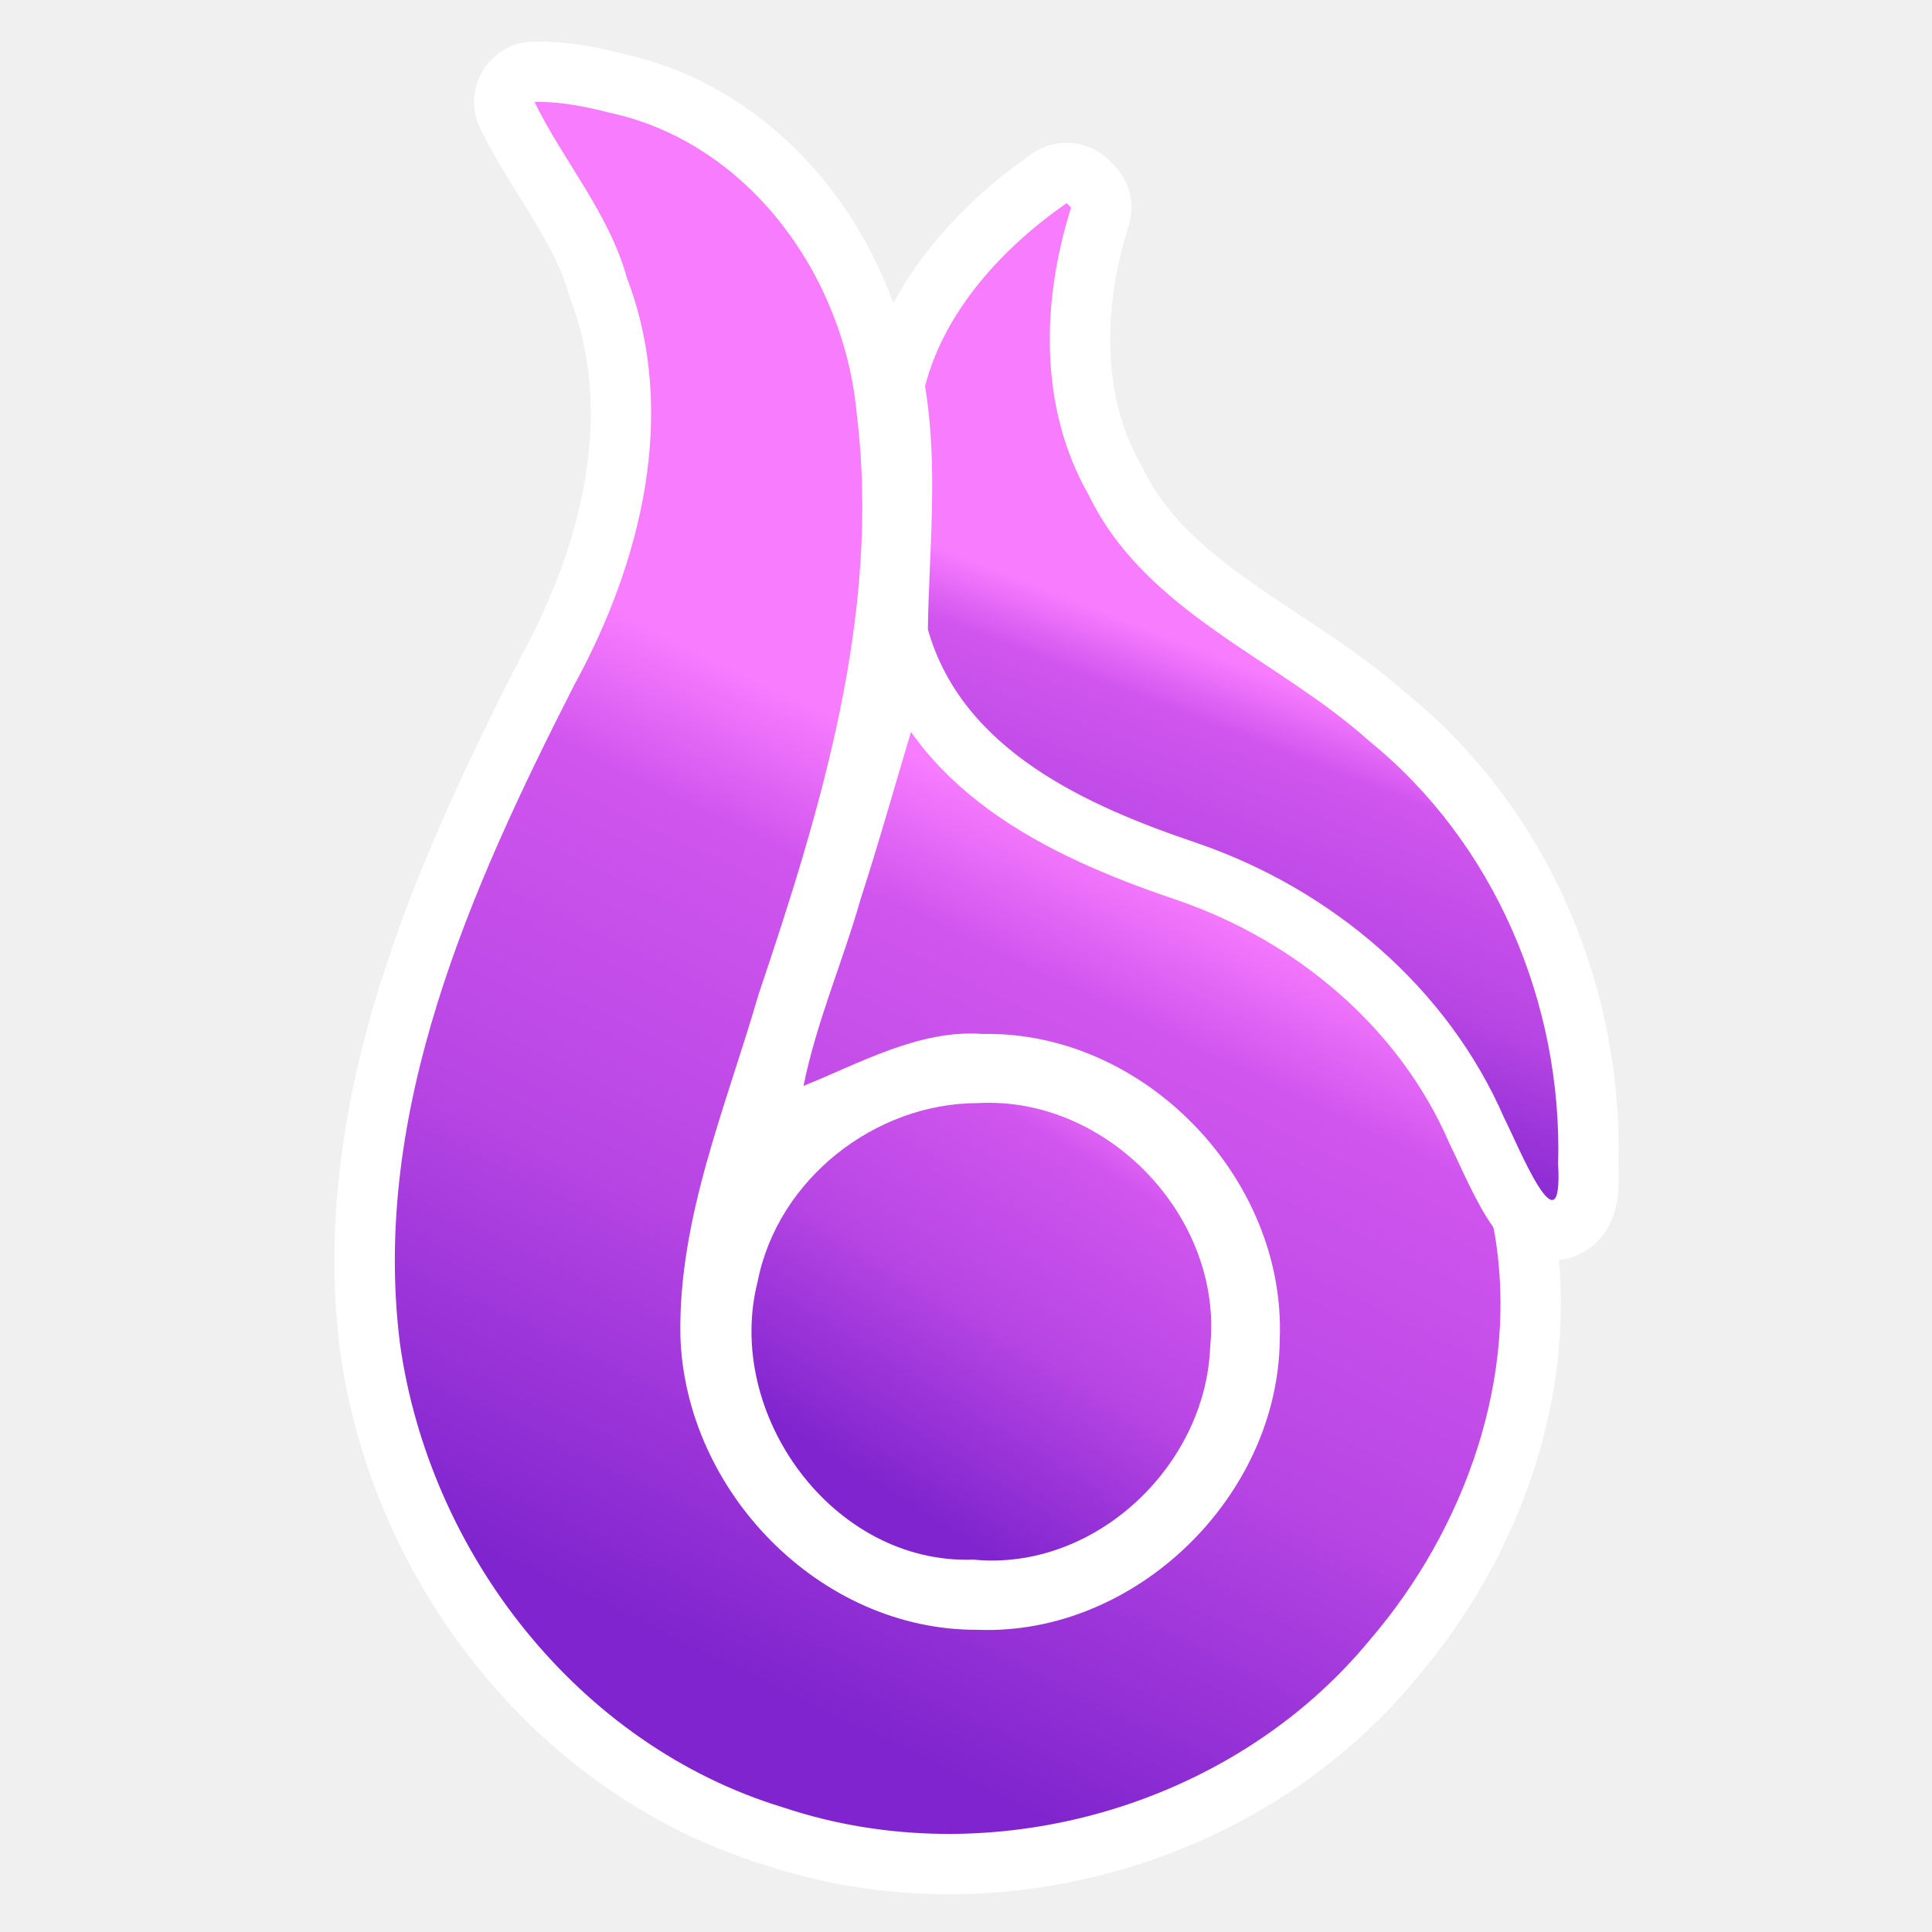
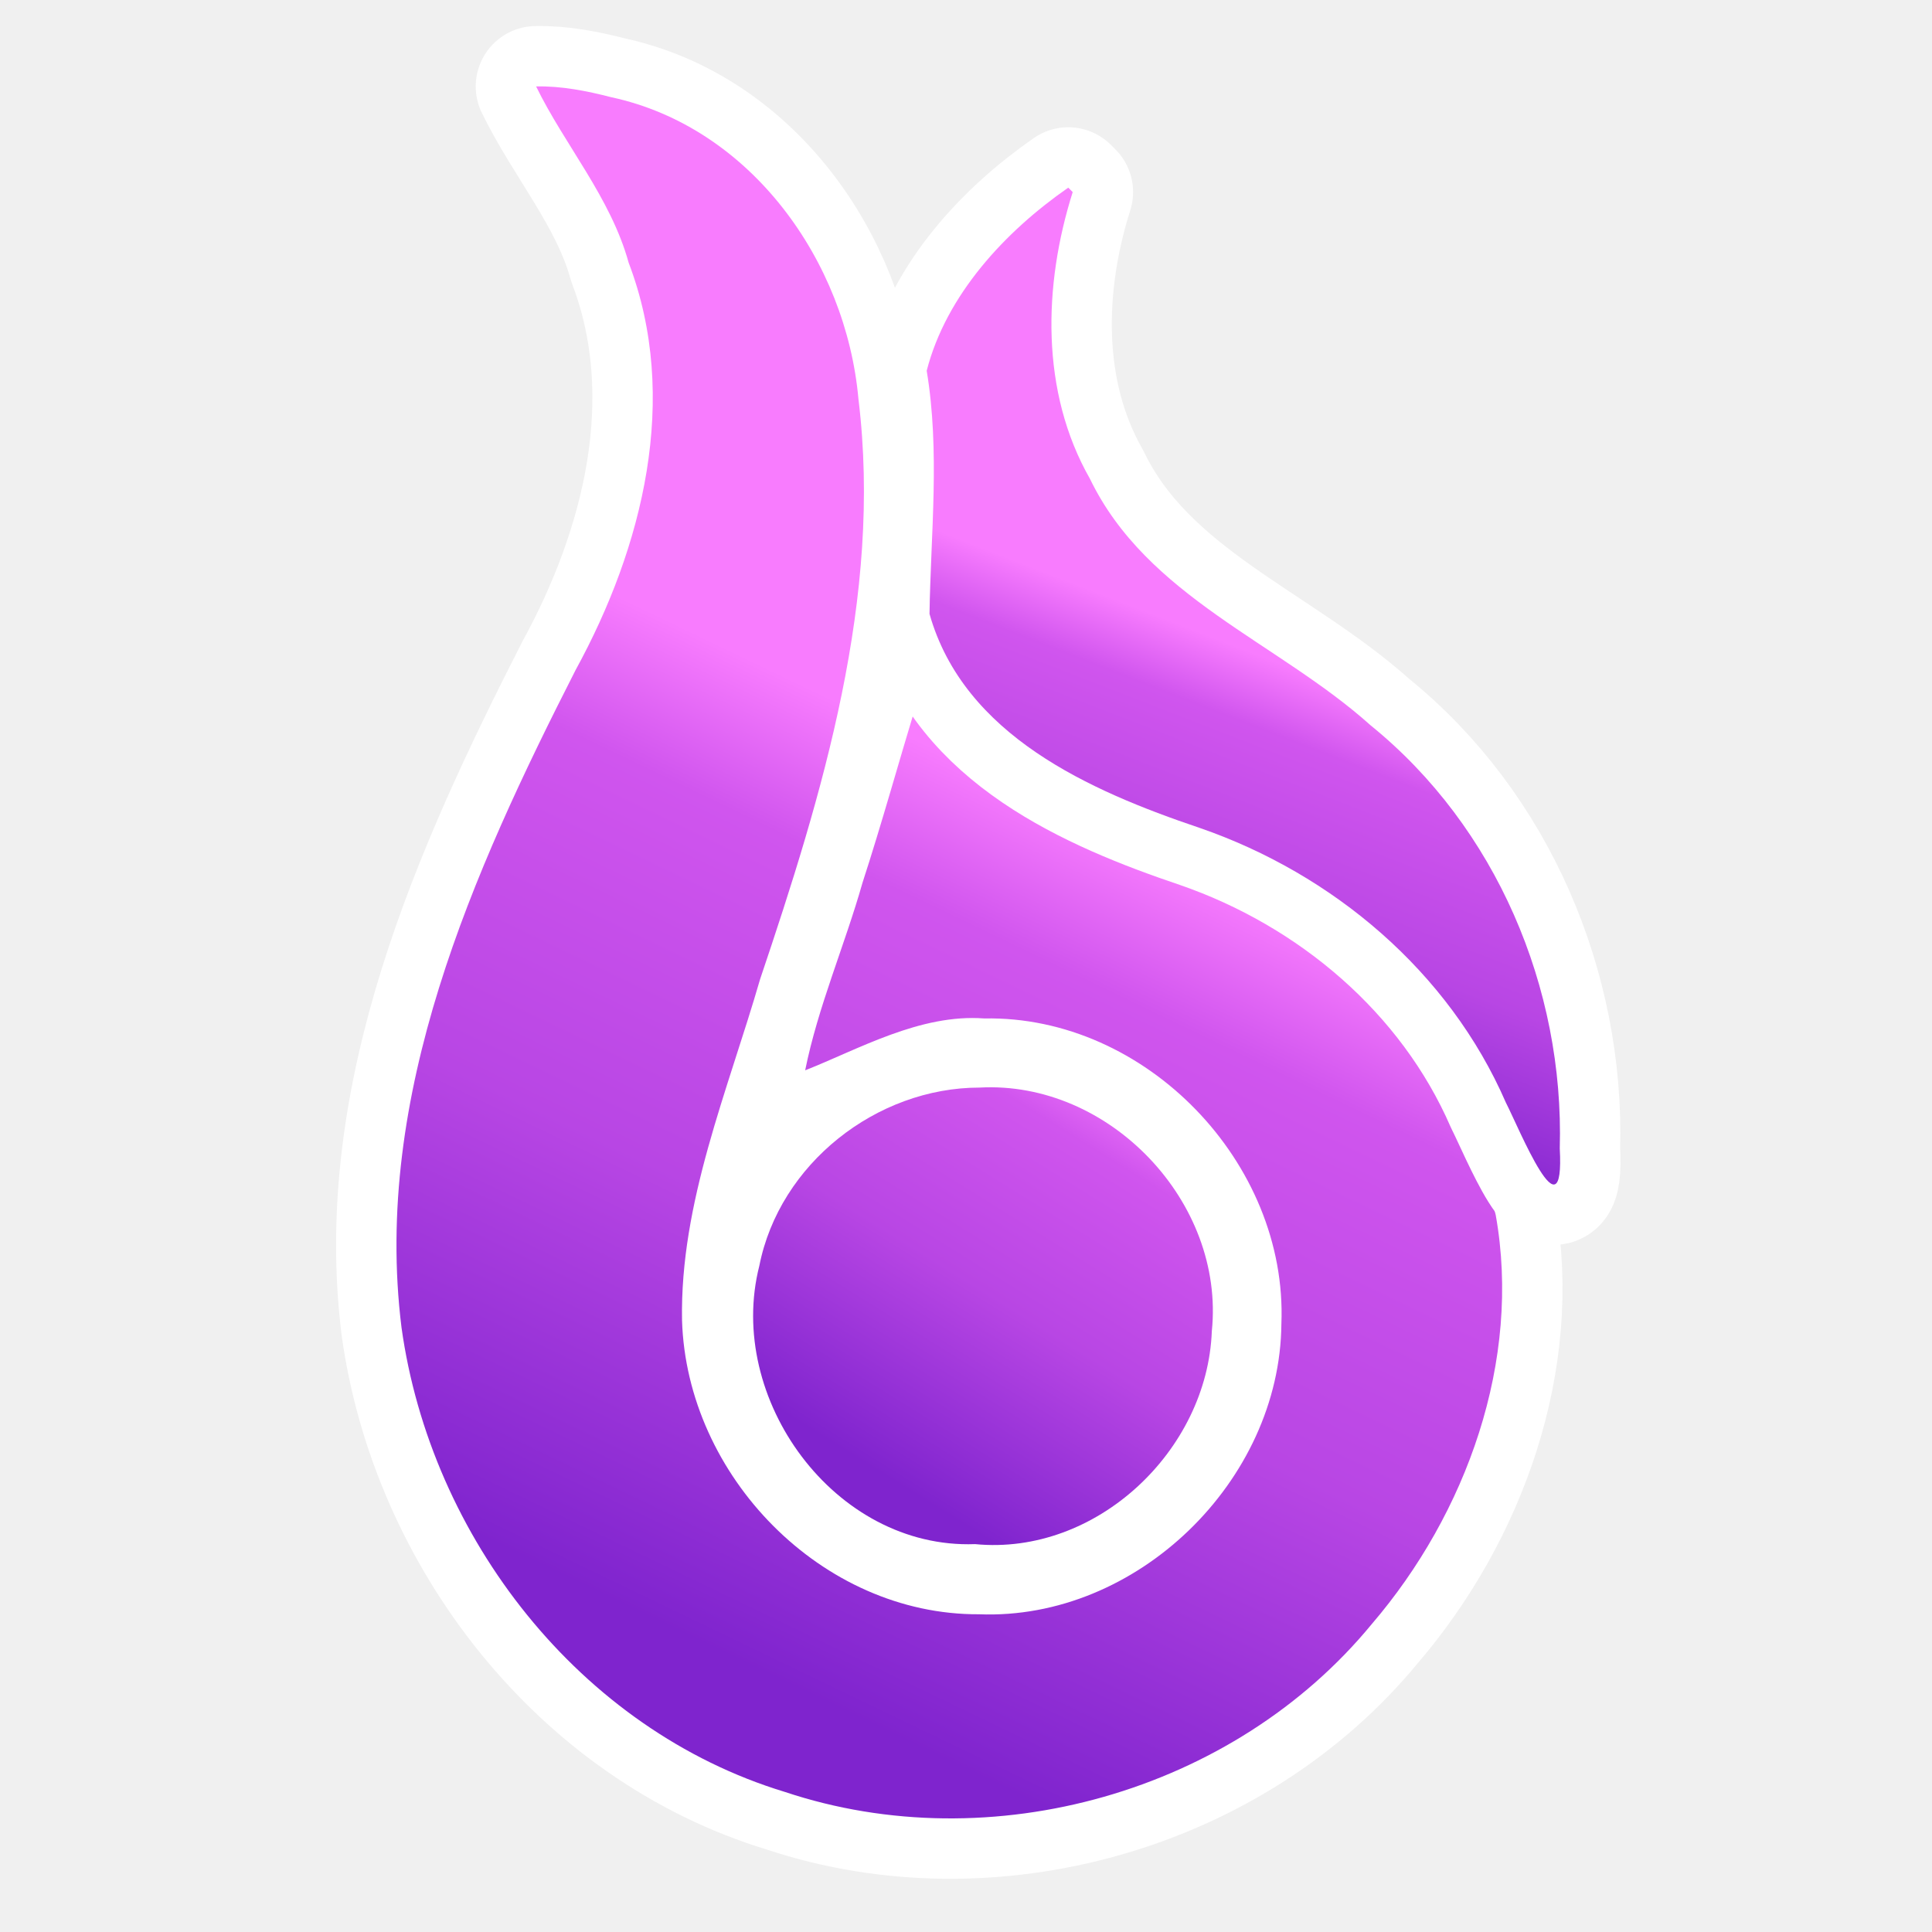
<svg xmlns="http://www.w3.org/2000/svg" xmlns:xlink="http://www.w3.org/1999/xlink" xml:space="preserve" width="1024" height="1024">
  <defs>
    <linearGradient id="c">
      <stop offset=".045" stop-color="#7f24ce" />
      <stop offset=".468" stop-color="#b846e4" />
      <stop offset=".848" stop-color="#d055ee" />
      <stop offset="1" stop-color="#f87cfe" />
    </linearGradient>
    <linearGradient id="b">
      <stop offset=".045" stop-color="#7f24ce" />
      <stop offset=".478" stop-color="#b846e4" />
      <stop offset=".848" stop-color="#d055ee" />
      <stop offset="1" stop-color="#f87cfe" />
    </linearGradient>
    <linearGradient id="a">
      <stop offset=".045" stop-color="#7f24ce" />
      <stop offset=".468" stop-color="#b846e4" />
      <stop offset=".825" stop-color="#d055ee" />
      <stop offset="1" stop-color="#f87cfe" />
    </linearGradient>
    <linearGradient xlink:href="#a" id="d" x1="496.519" x2="635.831" y1="813.477" y2="589.778" gradientUnits="userSpaceOnUse" />
    <linearGradient xlink:href="#b" id="e" x1="269.585" x2="488.27" y1="847.204" y2="393.079" gradientUnits="userSpaceOnUse" />
    <linearGradient xlink:href="#c" id="f" x1="635.831" x2="721.822" y1="589.778" y2="368.408" gradientUnits="userSpaceOnUse" />
  </defs>
-   <g stroke="#fff" stroke-linecap="round" stroke-linejoin="round" stroke-width="64" paint-order="markers stroke fill">
-     <path fill="url(#d)" d="m 519.209,576.441 c 68.718,-3.78 130.124,60.624 123.084,129.095 -2.362,63.397 -61.275,119.133 -125.477,112.882 -74.57,2.737 -132.284,-77.273 -114.359,-147.506 10.653,-54.043 62.063,-94.456 116.752,-94.471 z" style="mix-blend-mode:normal" transform="translate(-.868 8.218)" />
-     <path fill="url(#e)" d="m 284.148,45.799 c 15.021,30.868 39.541,58.938 49.035,93.388 27.379,71.77 7.51,150.9 -28.117,215.973 -54.57,107.155 -107.532,225.31 -92.265,348.389 15.419,111.184 94.448,213.209 203.221,246.218 109.188,36.448 237.823,0.142 311.03,-88.959 50.23,-58.559 79.483,-139.685 65.719,-216.785 C 771.83,558.297 705.027,486.955 620.537,461.136 569.341,444.03 518.869,418.45 485.119,375.117 c -8.398,27.565 -17.936,61.914 -27.953,92.682 -9.453,33.319 -23.597,65.652 -30.412,99.492 28.033,-11.024 60.926,-30.059 94.93,-27.488 85.587,-1.659 160.858,76.525 157.479,161.838 -0.69,83.312 -76.63,157.298 -160.331,153.958 -83.381,0.377 -154.844,-73.426 -157.339,-155.765 -1.143,-62.483 24.254,-121.658 41.38,-180.85 33.155,-98.268 64.944,-202.603 52.127,-307.429 C 448.473,138.401 397.989,67.478 323.993,51.529 310.99,48.179 297.636,45.537 284.148,45.799 Z" style="mix-blend-mode:normal" transform="translate(-.868 8.218)" />
-     <path fill="url(#f)" d="m 566.203,99.453 c -33.539,23.293 -64.694,56.849 -75.035,97.046 7.114,42.682 2.136,86.276 1.491,128.884 18.256,64.408 84.964,93.781 143.071,113.382 70.846,24.444 132.286,76.302 162.425,145.659 7.031,13.702 31.206,73.512 28.553,24.265 C 829.119,523.737 792.986,438.334 726.48,384.467 677.375,340.377 608.008,316.534 577.666,253.719 551.392,207.629 552.947,151.143 568.559,101.809 l -1.178,-1.178 z" style="mix-blend-mode:normal" transform="translate(-.868 8.218)" />
-   </g>
+   <path fill="url(#d)" stroke="#fff" stroke-linecap="round" stroke-linejoin="round" stroke-width="64" d="m 519.209,576.441 c 68.718,-3.78 130.124,60.624 123.084,129.095 -2.362,63.397 -61.275,119.133 -125.477,112.882 -74.57,2.737 -132.284,-77.273 -114.359,-147.506 10.653,-54.043 62.063,-94.456 116.752,-94.471 z" paint-order="markers stroke fill" style="mix-blend-mode:normal" />
+   <path fill="url(#e)" stroke="#fff" stroke-linecap="round" stroke-linejoin="round" stroke-width="64" d="m 284.148,45.799 c 15.021,30.868 39.541,58.938 49.035,93.388 27.379,71.77 7.51,150.9 -28.117,215.973 -54.57,107.155 -107.532,225.31 -92.265,348.389 15.419,111.184 94.448,213.209 203.221,246.218 109.188,36.448 237.823,0.142 311.03,-88.959 50.23,-58.559 79.483,-139.685 65.719,-216.785 C 771.83,558.297 705.027,486.955 620.537,461.136 569.341,444.03 518.869,418.45 485.119,375.117 c -8.398,27.565 -17.936,61.914 -27.953,92.682 -9.453,33.319 -23.597,65.652 -30.412,99.492 28.033,-11.024 60.926,-30.059 94.93,-27.488 85.587,-1.659 160.858,76.525 157.479,161.838 -0.69,83.312 -76.63,157.298 -160.331,153.958 -83.381,0.377 -154.844,-73.426 -157.339,-155.765 -1.143,-62.483 24.254,-121.658 41.38,-180.85 33.155,-98.268 64.944,-202.603 52.127,-307.429 C 448.473,138.401 397.989,67.478 323.993,51.529 310.99,48.179 297.636,45.537 284.148,45.799 Z" paint-order="markers stroke fill" style="mix-blend-mode:normal" />
+   <path fill="url(#f)" stroke="#fff" stroke-linecap="round" stroke-linejoin="round" stroke-width="64" d="m 566.203,99.453 c -33.539,23.293 -64.694,56.849 -75.035,97.046 7.114,42.682 2.136,86.276 1.491,128.884 18.256,64.408 84.964,93.781 143.071,113.382 70.846,24.444 132.286,76.302 162.425,145.659 7.031,13.702 31.206,73.512 28.553,24.265 C 829.119,523.737 792.986,438.334 726.48,384.467 677.375,340.377 608.008,316.534 577.666,253.719 551.392,207.629 552.947,151.143 568.559,101.809 l -1.178,-1.178 z" paint-order="markers stroke fill" style="mix-blend-mode:normal" />
</svg>
